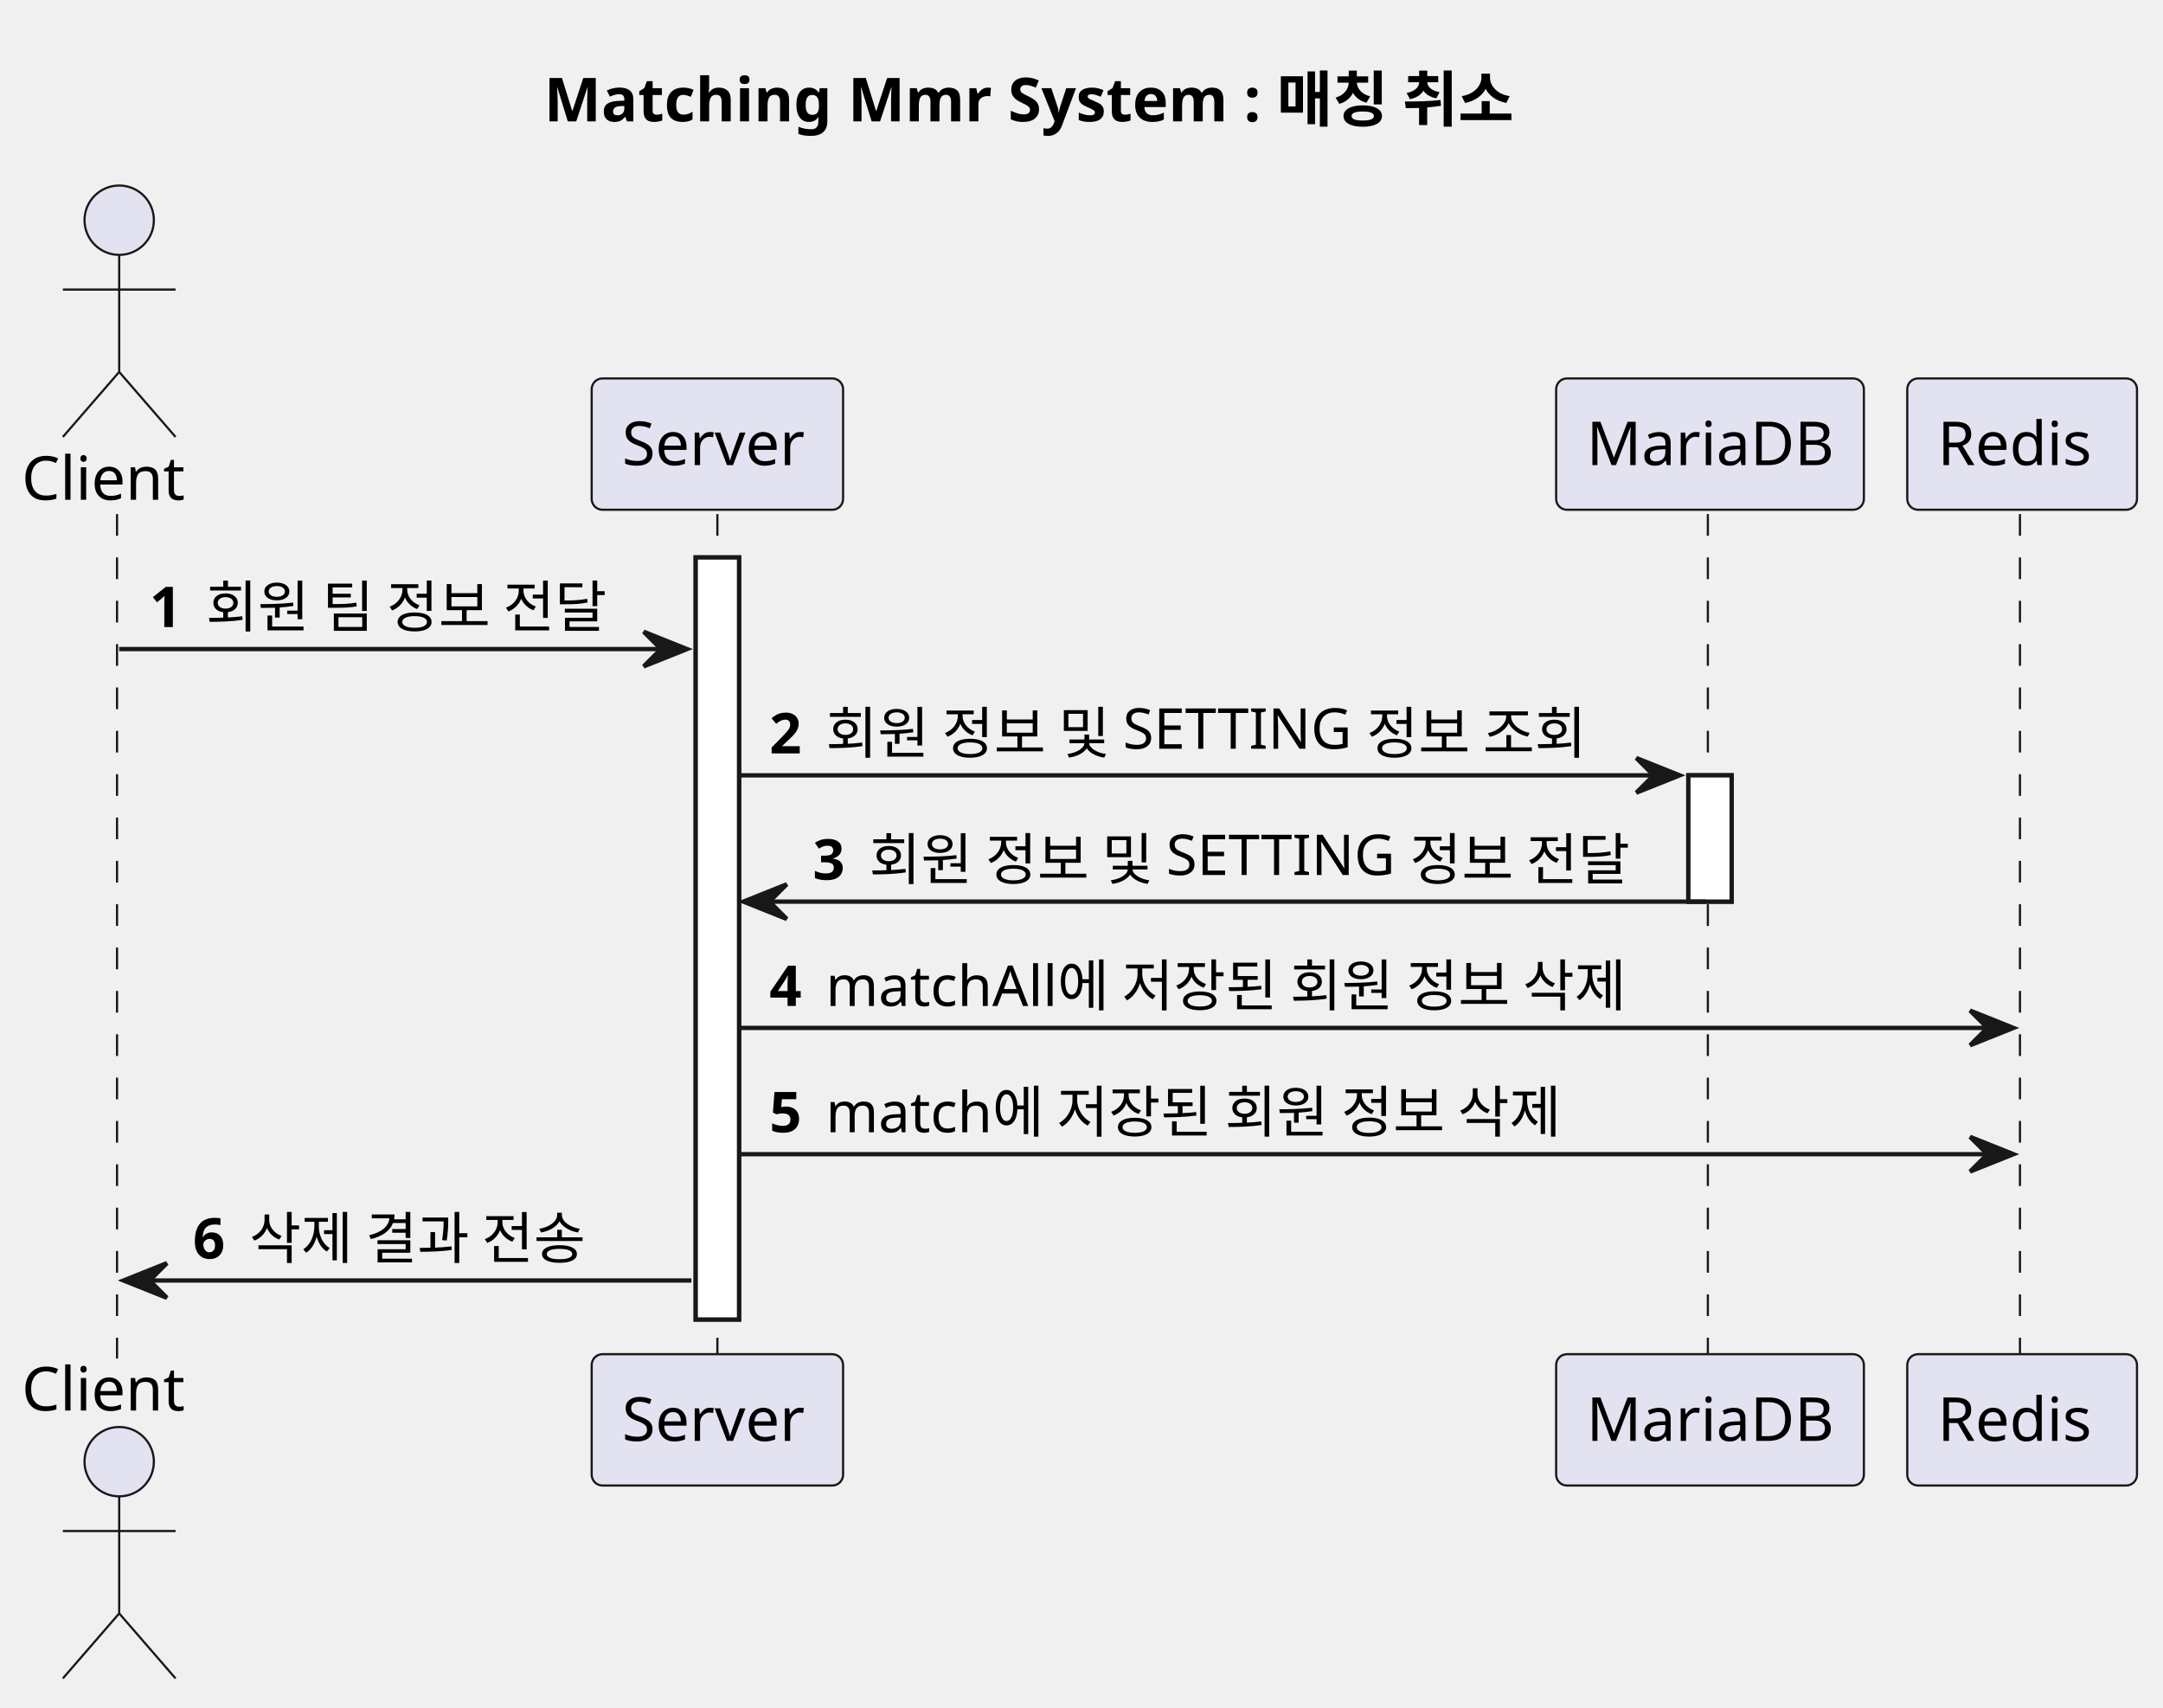
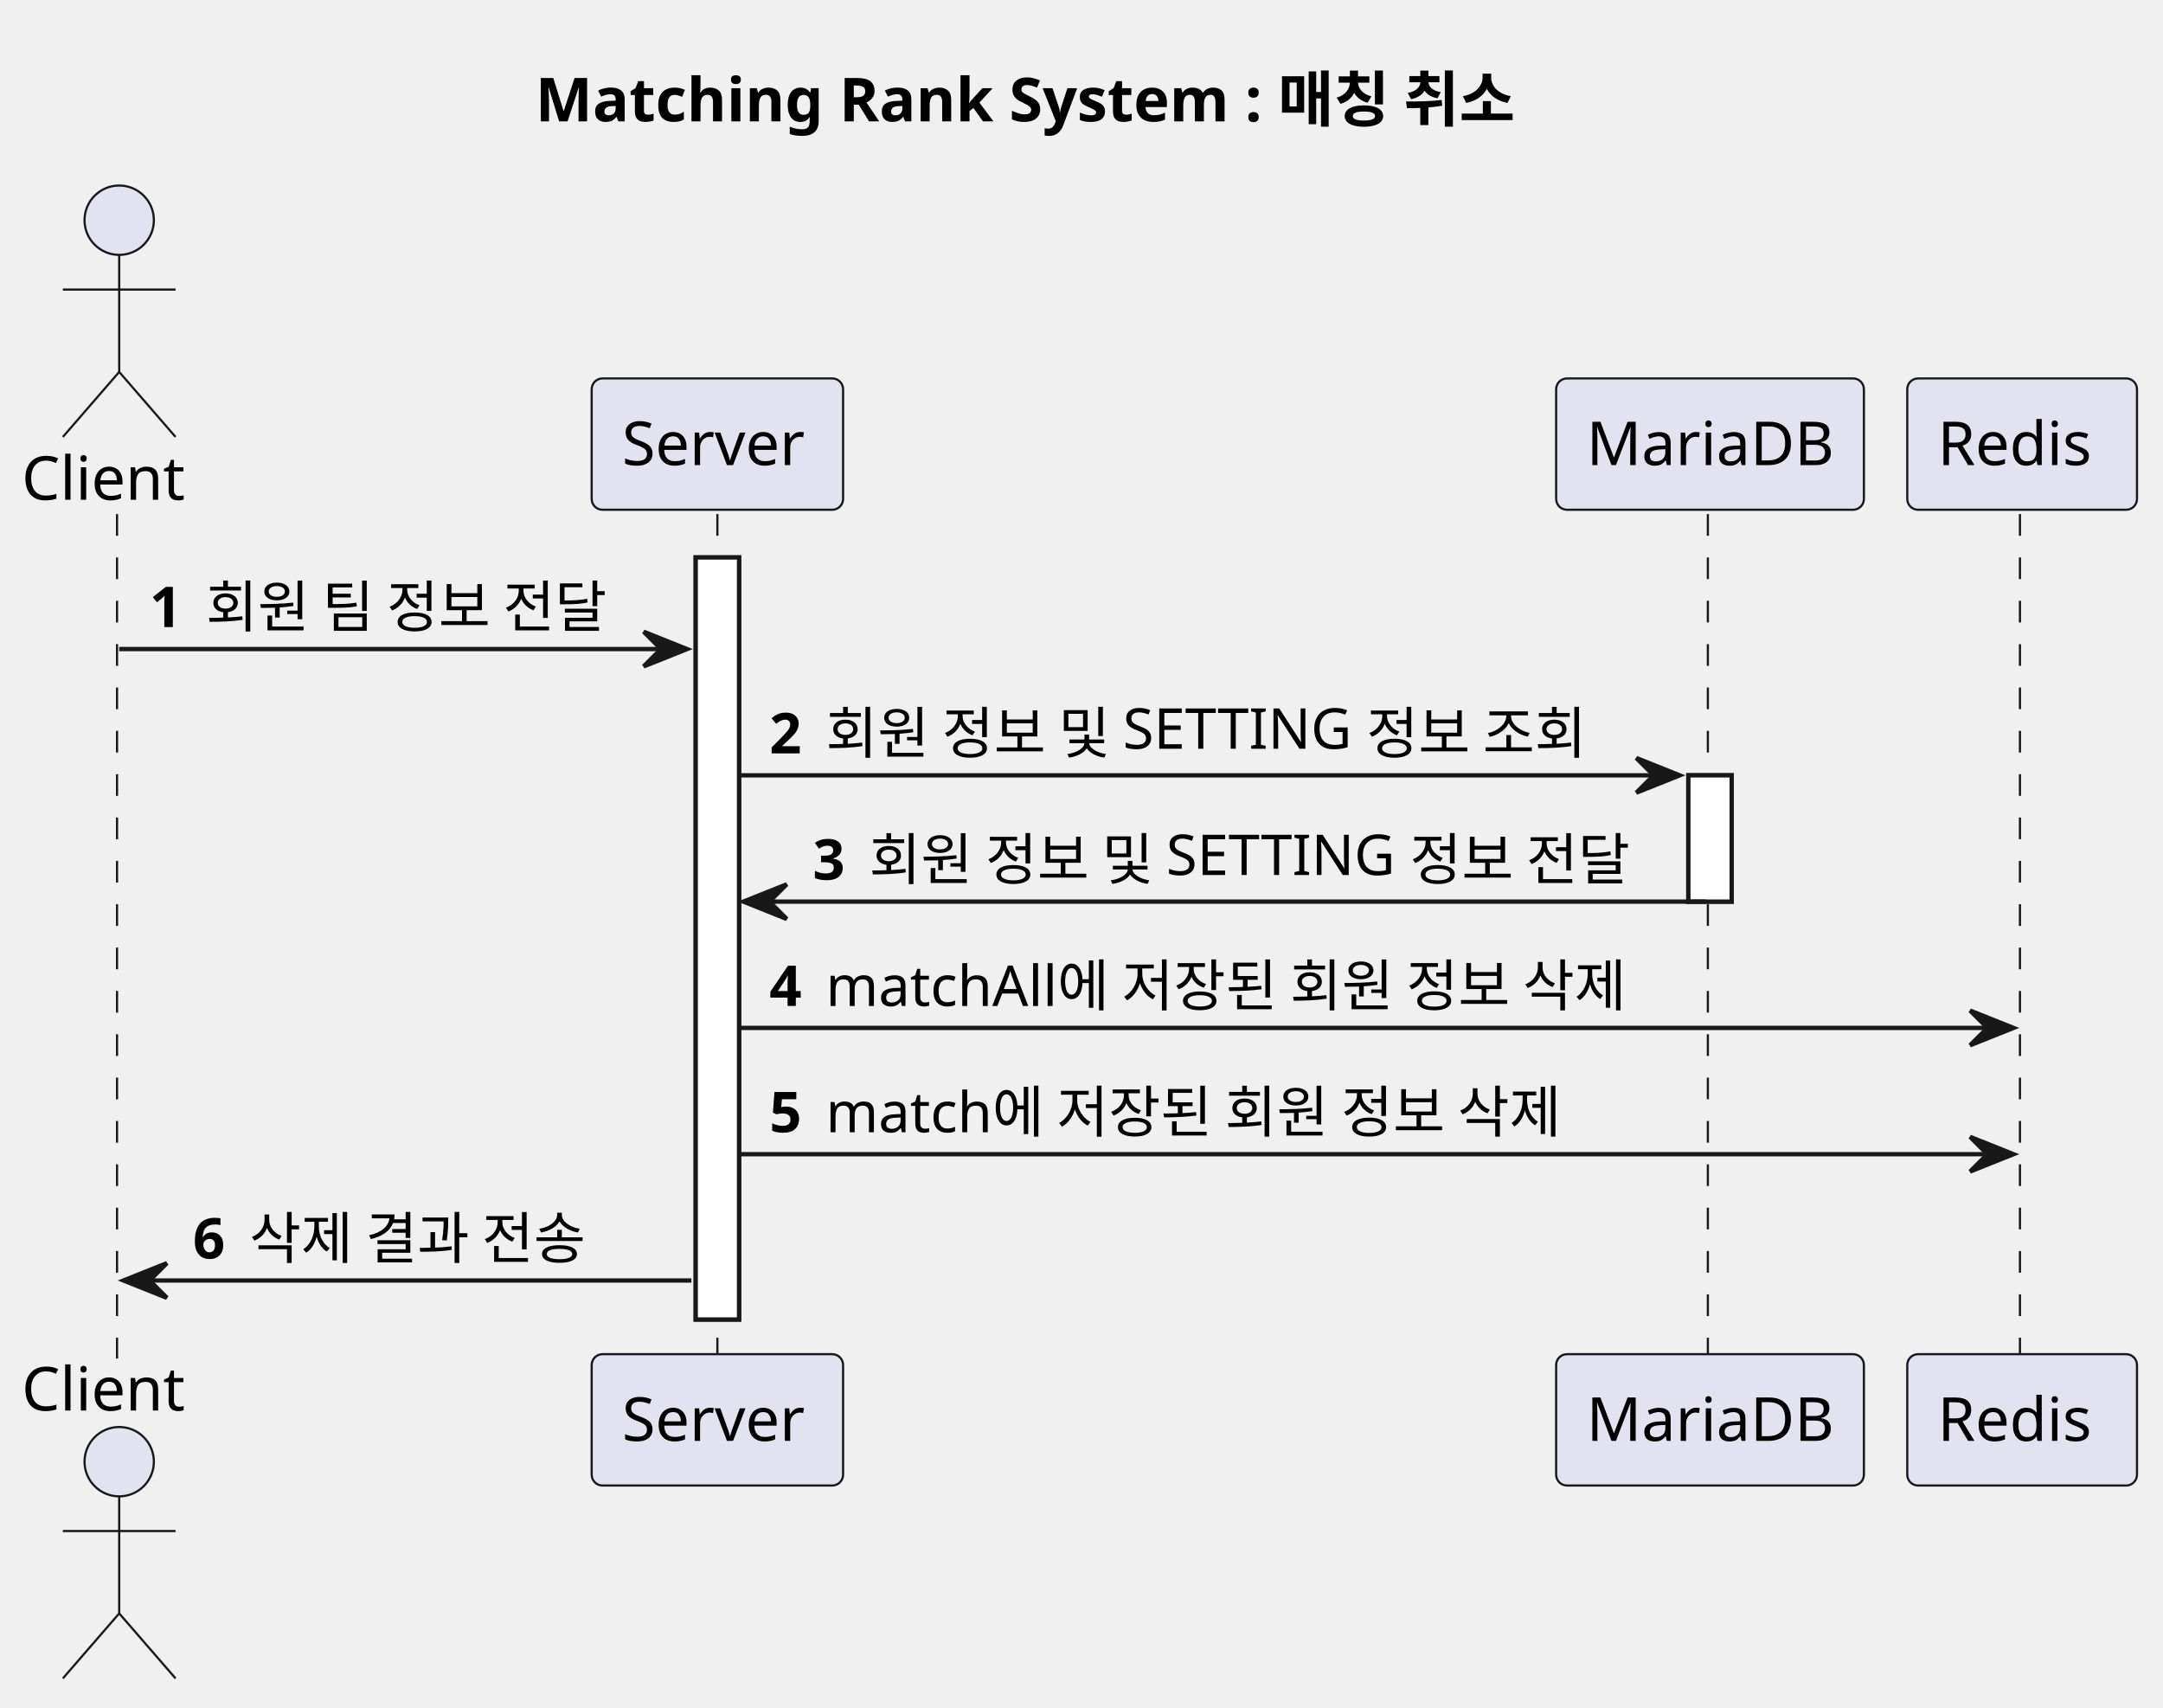
<svg xmlns="http://www.w3.org/2000/svg" contentStyleType="text/css" height="394px" preserveAspectRatio="none" style="width:499px;height:394px;background:#FFFFFF;" version="1.1" viewBox="0 0 499 394" width="499px" zoomAndPan="magnify">
  <defs />
  <g>
-     <rect fill="none" height="26.297" id="_title" style="stroke:none;stroke-width:1.0;" width="256" x="120.5" y="10" />
-     <text fill="#000000" font-family="sans-serif" font-size="14" font-weight="bold" lengthAdjust="spacing" textLength="246" x="125.5" y="27.995">Matching Mmr System : 매칭 취소</text>
+     <rect fill="none" height="26.297" id="_title" style="stroke:none;stroke-width:1.0;" width="260" x="118.5" y="10" />
+     <text fill="#000000" font-family="sans-serif" font-size="14" font-weight="bold" lengthAdjust="spacing" textLength="250" x="123.5" y="27.995">Matching Rank System : 매칭 취소</text>
    <rect fill="#FFFFFF" height="175.797" style="stroke:#181818;stroke-width:1.0;" width="10" x="160.5" y="128.594" />
    <rect fill="#FFFFFF" height="29.133" style="stroke:#181818;stroke-width:1.0;" width="10" x="389.5" y="178.859" />
    <line style="stroke:#181818;stroke-width:0.5;stroke-dasharray:5.0,5.0;" x1="27" x2="27" y1="118.594" y2="313.391" />
    <line style="stroke:#181818;stroke-width:0.5;stroke-dasharray:5.0,5.0;" x1="165.5" x2="165.5" y1="118.594" y2="313.391" />
    <line style="stroke:#181818;stroke-width:0.5;stroke-dasharray:5.0,5.0;" x1="394" x2="394" y1="118.594" y2="313.391" />
    <line style="stroke:#181818;stroke-width:0.5;stroke-dasharray:5.0,5.0;" x1="466" x2="466" y1="118.594" y2="313.391" />
    <text fill="#000000" font-family="sans-serif" font-size="14" lengthAdjust="spacing" textLength="39" x="5" y="115.292">Client</text>
    <ellipse cx="27.5" cy="50.797" fill="#E2E2F0" rx="8" ry="8" style="stroke:#181818;stroke-width:0.5;" />
    <path d="M27.5,58.797 L27.5,85.797 M14.5,66.797 L40.5,66.797 M27.5,85.797 L14.5,100.797 M27.5,85.797 L40.5,100.797 " fill="none" style="stroke:#181818;stroke-width:0.5;" />
    <text fill="#000000" font-family="sans-serif" font-size="14" lengthAdjust="spacing" textLength="39" x="5" y="325.386">Client</text>
    <ellipse cx="27.5" cy="337.188" fill="#E2E2F0" rx="8" ry="8" style="stroke:#181818;stroke-width:0.5;" />
    <path d="M27.5,345.188 L27.5,372.188 M14.5,353.188 L40.5,353.188 M27.5,372.188 L14.5,387.188 M27.5,372.188 L40.5,387.188 " fill="none" style="stroke:#181818;stroke-width:0.5;" />
    <rect fill="#E2E2F0" height="30.297" rx="2.5" ry="2.5" style="stroke:#181818;stroke-width:0.5;" width="58" x="136.5" y="87.297" />
    <text fill="#000000" font-family="sans-serif" font-size="14" lengthAdjust="spacing" textLength="44" x="143.5" y="107.292">Server</text>
    <rect fill="#E2E2F0" height="30.297" rx="2.5" ry="2.5" style="stroke:#181818;stroke-width:0.5;" width="58" x="136.5" y="312.391" />
    <text fill="#000000" font-family="sans-serif" font-size="14" lengthAdjust="spacing" textLength="44" x="143.5" y="332.386">Server</text>
    <rect fill="#E2E2F0" height="30.297" rx="2.5" ry="2.5" style="stroke:#181818;stroke-width:0.5;" width="71" x="359" y="87.297" />
    <text fill="#000000" font-family="sans-serif" font-size="14" lengthAdjust="spacing" textLength="57" x="366" y="107.292">MariaDB</text>
    <rect fill="#E2E2F0" height="30.297" rx="2.5" ry="2.5" style="stroke:#181818;stroke-width:0.5;" width="71" x="359" y="312.391" />
    <text fill="#000000" font-family="sans-serif" font-size="14" lengthAdjust="spacing" textLength="57" x="366" y="332.386">MariaDB</text>
    <rect fill="#E2E2F0" height="30.297" rx="2.5" ry="2.5" style="stroke:#181818;stroke-width:0.5;" width="53" x="440" y="87.297" />
    <text fill="#000000" font-family="sans-serif" font-size="14" lengthAdjust="spacing" textLength="39" x="447" y="107.292">Redis</text>
    <rect fill="#E2E2F0" height="30.297" rx="2.5" ry="2.5" style="stroke:#181818;stroke-width:0.5;" width="53" x="440" y="312.391" />
    <text fill="#000000" font-family="sans-serif" font-size="14" lengthAdjust="spacing" textLength="39" x="447" y="332.386">Redis</text>
    <rect fill="#FFFFFF" height="175.797" style="stroke:#181818;stroke-width:1.0;" width="10" x="160.5" y="128.594" />
    <rect fill="#FFFFFF" height="29.133" style="stroke:#181818;stroke-width:1.0;" width="10" x="389.5" y="178.859" />
    <polygon fill="#181818" points="148.5,145.727,158.5,149.727,148.5,153.727,152.5,149.727" style="stroke:#181818;stroke-width:1.0;" />
    <line style="stroke:#181818;stroke-width:1.0;" x1="27.5" x2="154.5" y1="149.727" y2="149.727" />
    <text fill="#000000" font-family="sans-serif" font-size="13" font-weight="bold" lengthAdjust="spacing" textLength="9" x="34.5" y="144.661">1</text>
    <text fill="#000000" font-family="sans-serif" font-size="13" lengthAdjust="spacing" textLength="96" x="47.5" y="144.661">회원 팀 정보 전달</text>
    <polygon fill="#181818" points="377.5,174.859,387.5,178.859,377.5,182.859,381.5,178.859" style="stroke:#181818;stroke-width:1.0;" />
    <line style="stroke:#181818;stroke-width:1.0;" x1="170.5" x2="383.5" y1="178.859" y2="178.859" />
    <text fill="#000000" font-family="sans-serif" font-size="13" font-weight="bold" lengthAdjust="spacing" textLength="9" x="177.5" y="173.793">2</text>
    <text fill="#000000" font-family="sans-serif" font-size="13" lengthAdjust="spacing" textLength="182" x="190.5" y="173.793">회원 정보 및 SETTING 정보 조회</text>
    <polygon fill="#181818" points="181.5,203.992,171.5,207.992,181.5,211.992,177.5,207.992" style="stroke:#181818;stroke-width:1.0;" />
    <line style="stroke:#181818;stroke-width:1.0;" x1="175.5" x2="393.5" y1="207.992" y2="207.992" />
    <text fill="#000000" font-family="sans-serif" font-size="13" font-weight="bold" lengthAdjust="spacing" textLength="9" x="187.5" y="202.926">3</text>
    <text fill="#000000" font-family="sans-serif" font-size="13" lengthAdjust="spacing" textLength="182" x="200.5" y="202.926">회원 정보 및 SETTING 정보 전달</text>
    <polygon fill="#181818" points="454.5,233.125,464.5,237.125,454.5,241.125,458.5,237.125" style="stroke:#181818;stroke-width:1.0;" />
    <line style="stroke:#181818;stroke-width:1.0;" x1="170.5" x2="460.5" y1="237.125" y2="237.125" />
    <text fill="#000000" font-family="sans-serif" font-size="13" font-weight="bold" lengthAdjust="spacing" textLength="9" x="177.5" y="232.059">4</text>
    <text fill="#000000" font-family="sans-serif" font-size="13" lengthAdjust="spacing" textLength="192" x="190.5" y="232.059">matchAll에 저장된 회원 정보 삭제</text>
    <polygon fill="#181818" points="454.5,262.258,464.5,266.258,454.5,270.258,458.5,266.258" style="stroke:#181818;stroke-width:1.0;" />
    <line style="stroke:#181818;stroke-width:1.0;" x1="170.5" x2="460.5" y1="266.258" y2="266.258" />
    <text fill="#000000" font-family="sans-serif" font-size="13" font-weight="bold" lengthAdjust="spacing" textLength="9" x="177.5" y="261.192">5</text>
    <text fill="#000000" font-family="sans-serif" font-size="13" lengthAdjust="spacing" textLength="177" x="190.5" y="261.192">match에 저장된 회원 정보 삭제</text>
    <polygon fill="#181818" points="38.5,291.391,28.5,295.391,38.5,299.391,34.5,295.391" style="stroke:#181818;stroke-width:1.0;" />
    <line style="stroke:#181818;stroke-width:1.0;" x1="32.5" x2="159.5" y1="295.391" y2="295.391" />
    <text fill="#000000" font-family="sans-serif" font-size="13" font-weight="bold" lengthAdjust="spacing" textLength="9" x="44.5" y="290.325">6</text>
    <text fill="#000000" font-family="sans-serif" font-size="13" lengthAdjust="spacing" textLength="80" x="57.5" y="290.325">삭제 결과 전송</text>
  </g>
</svg>
